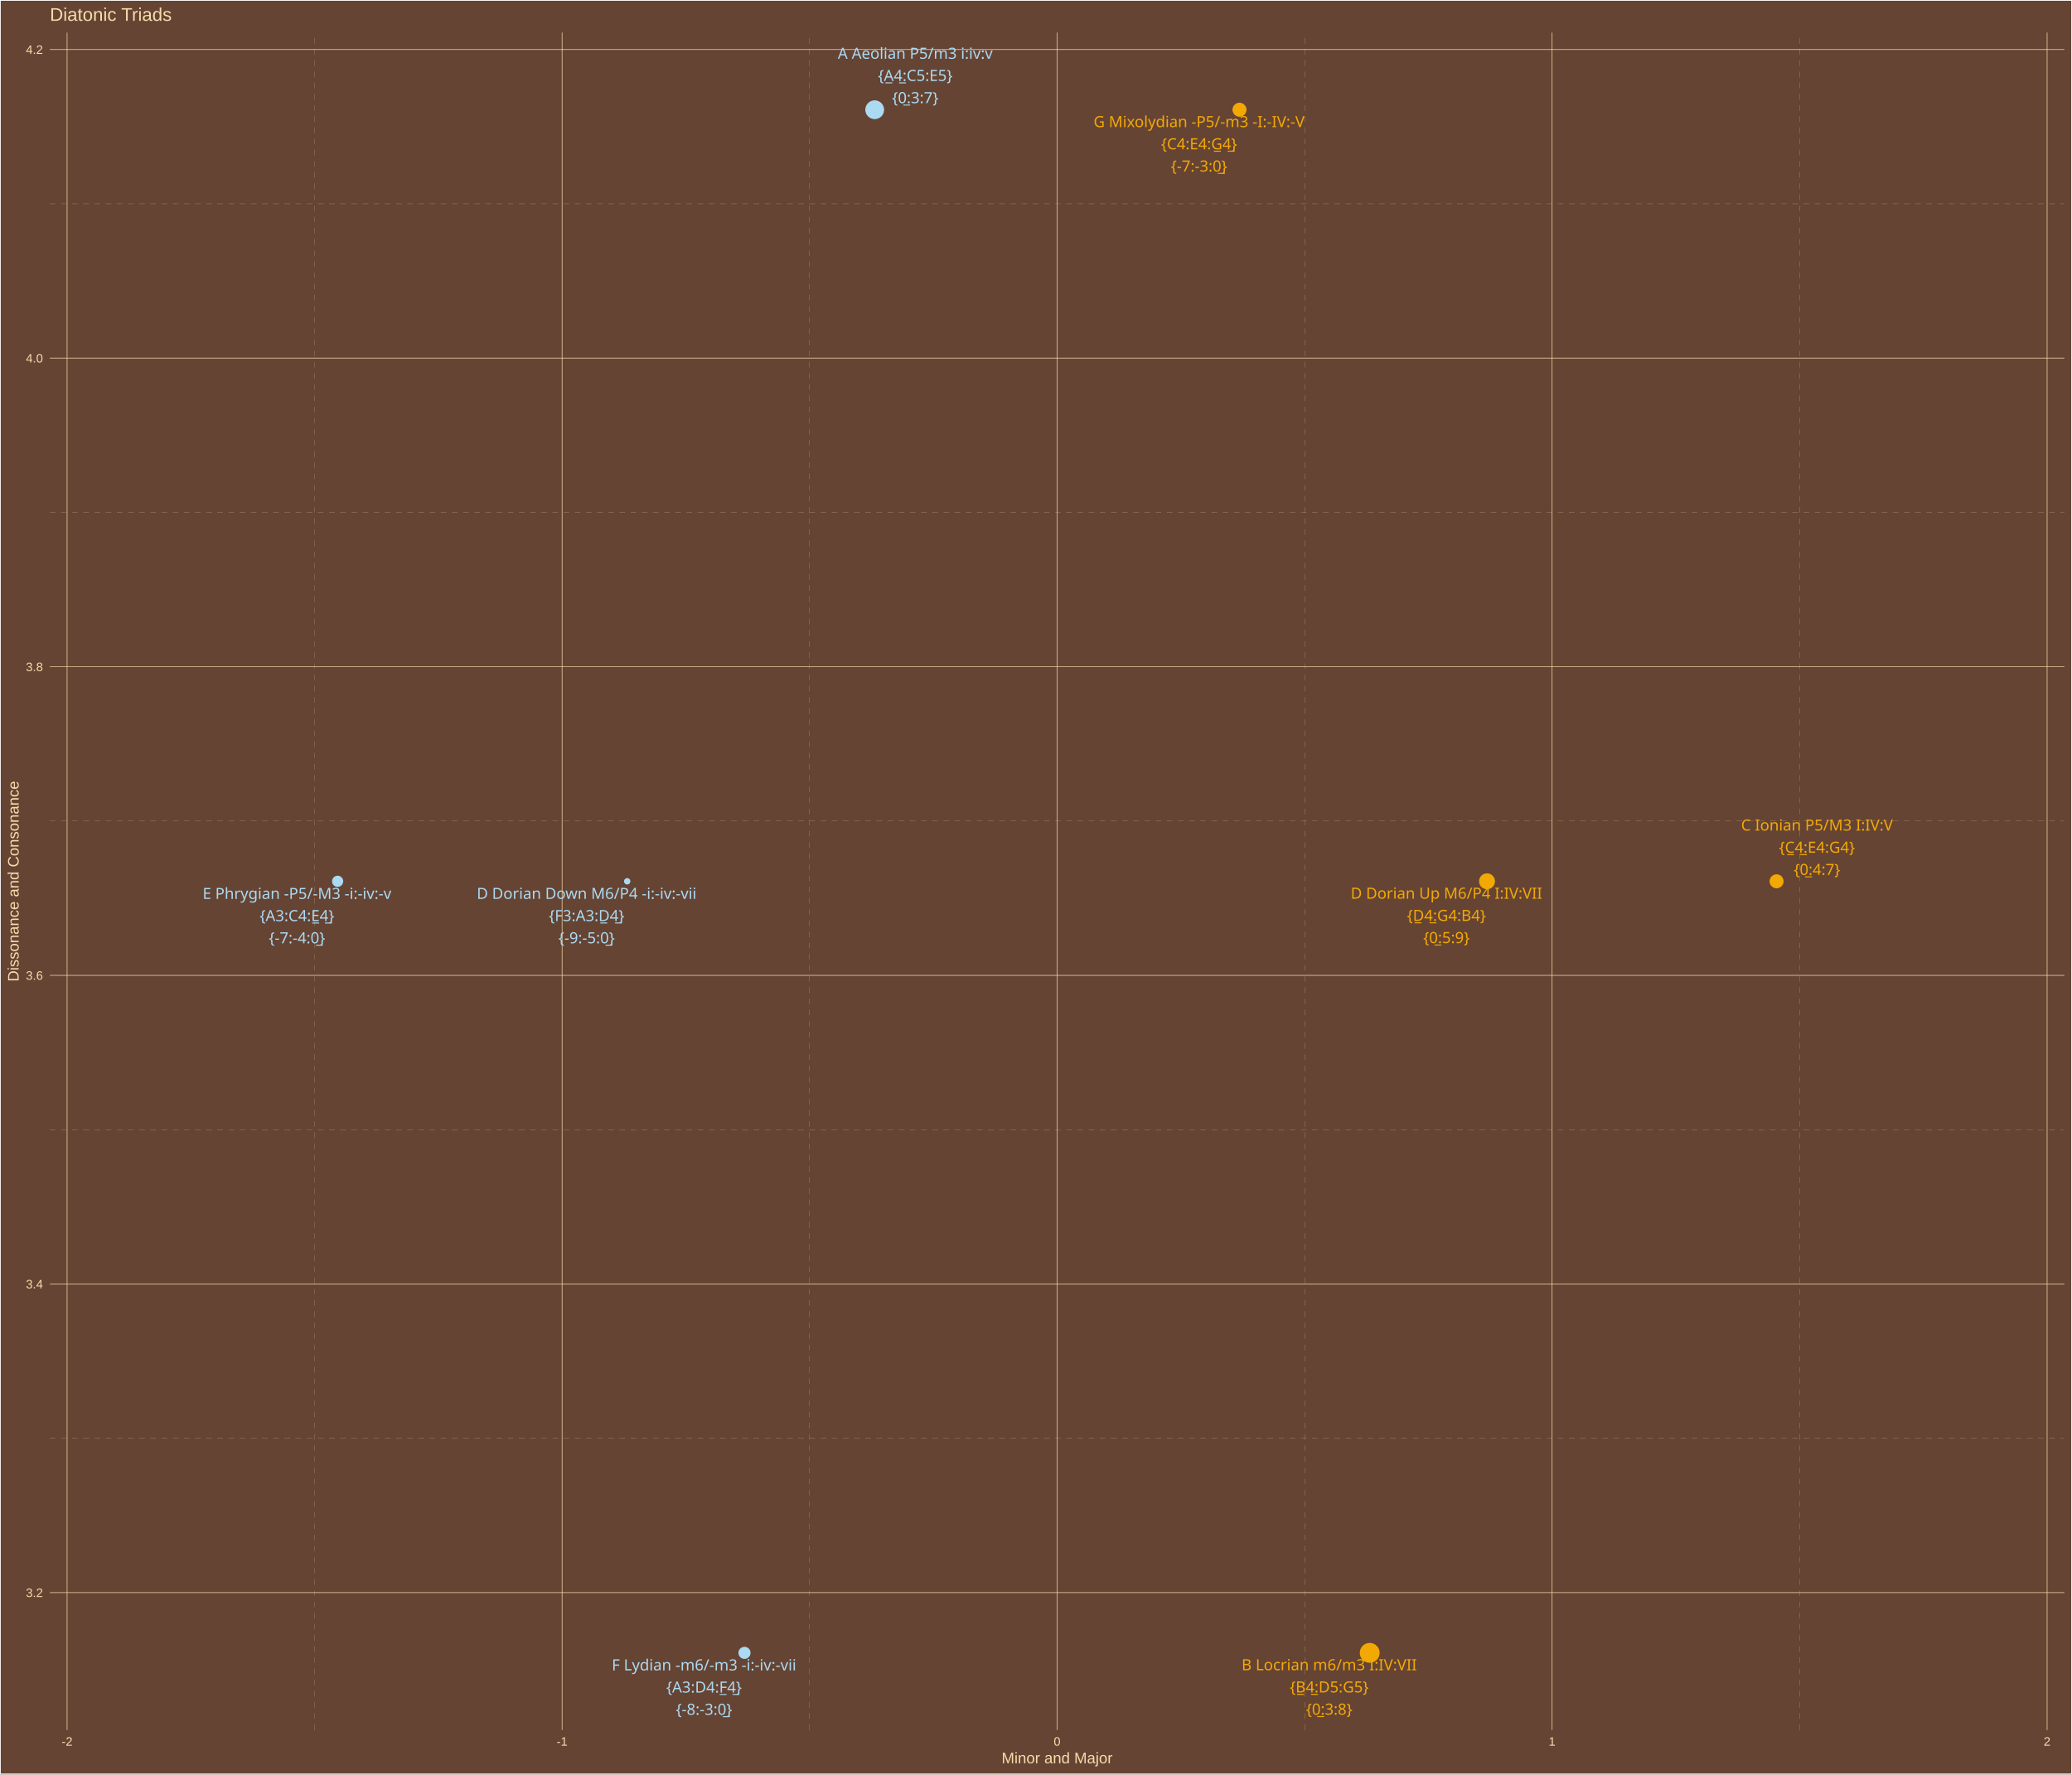
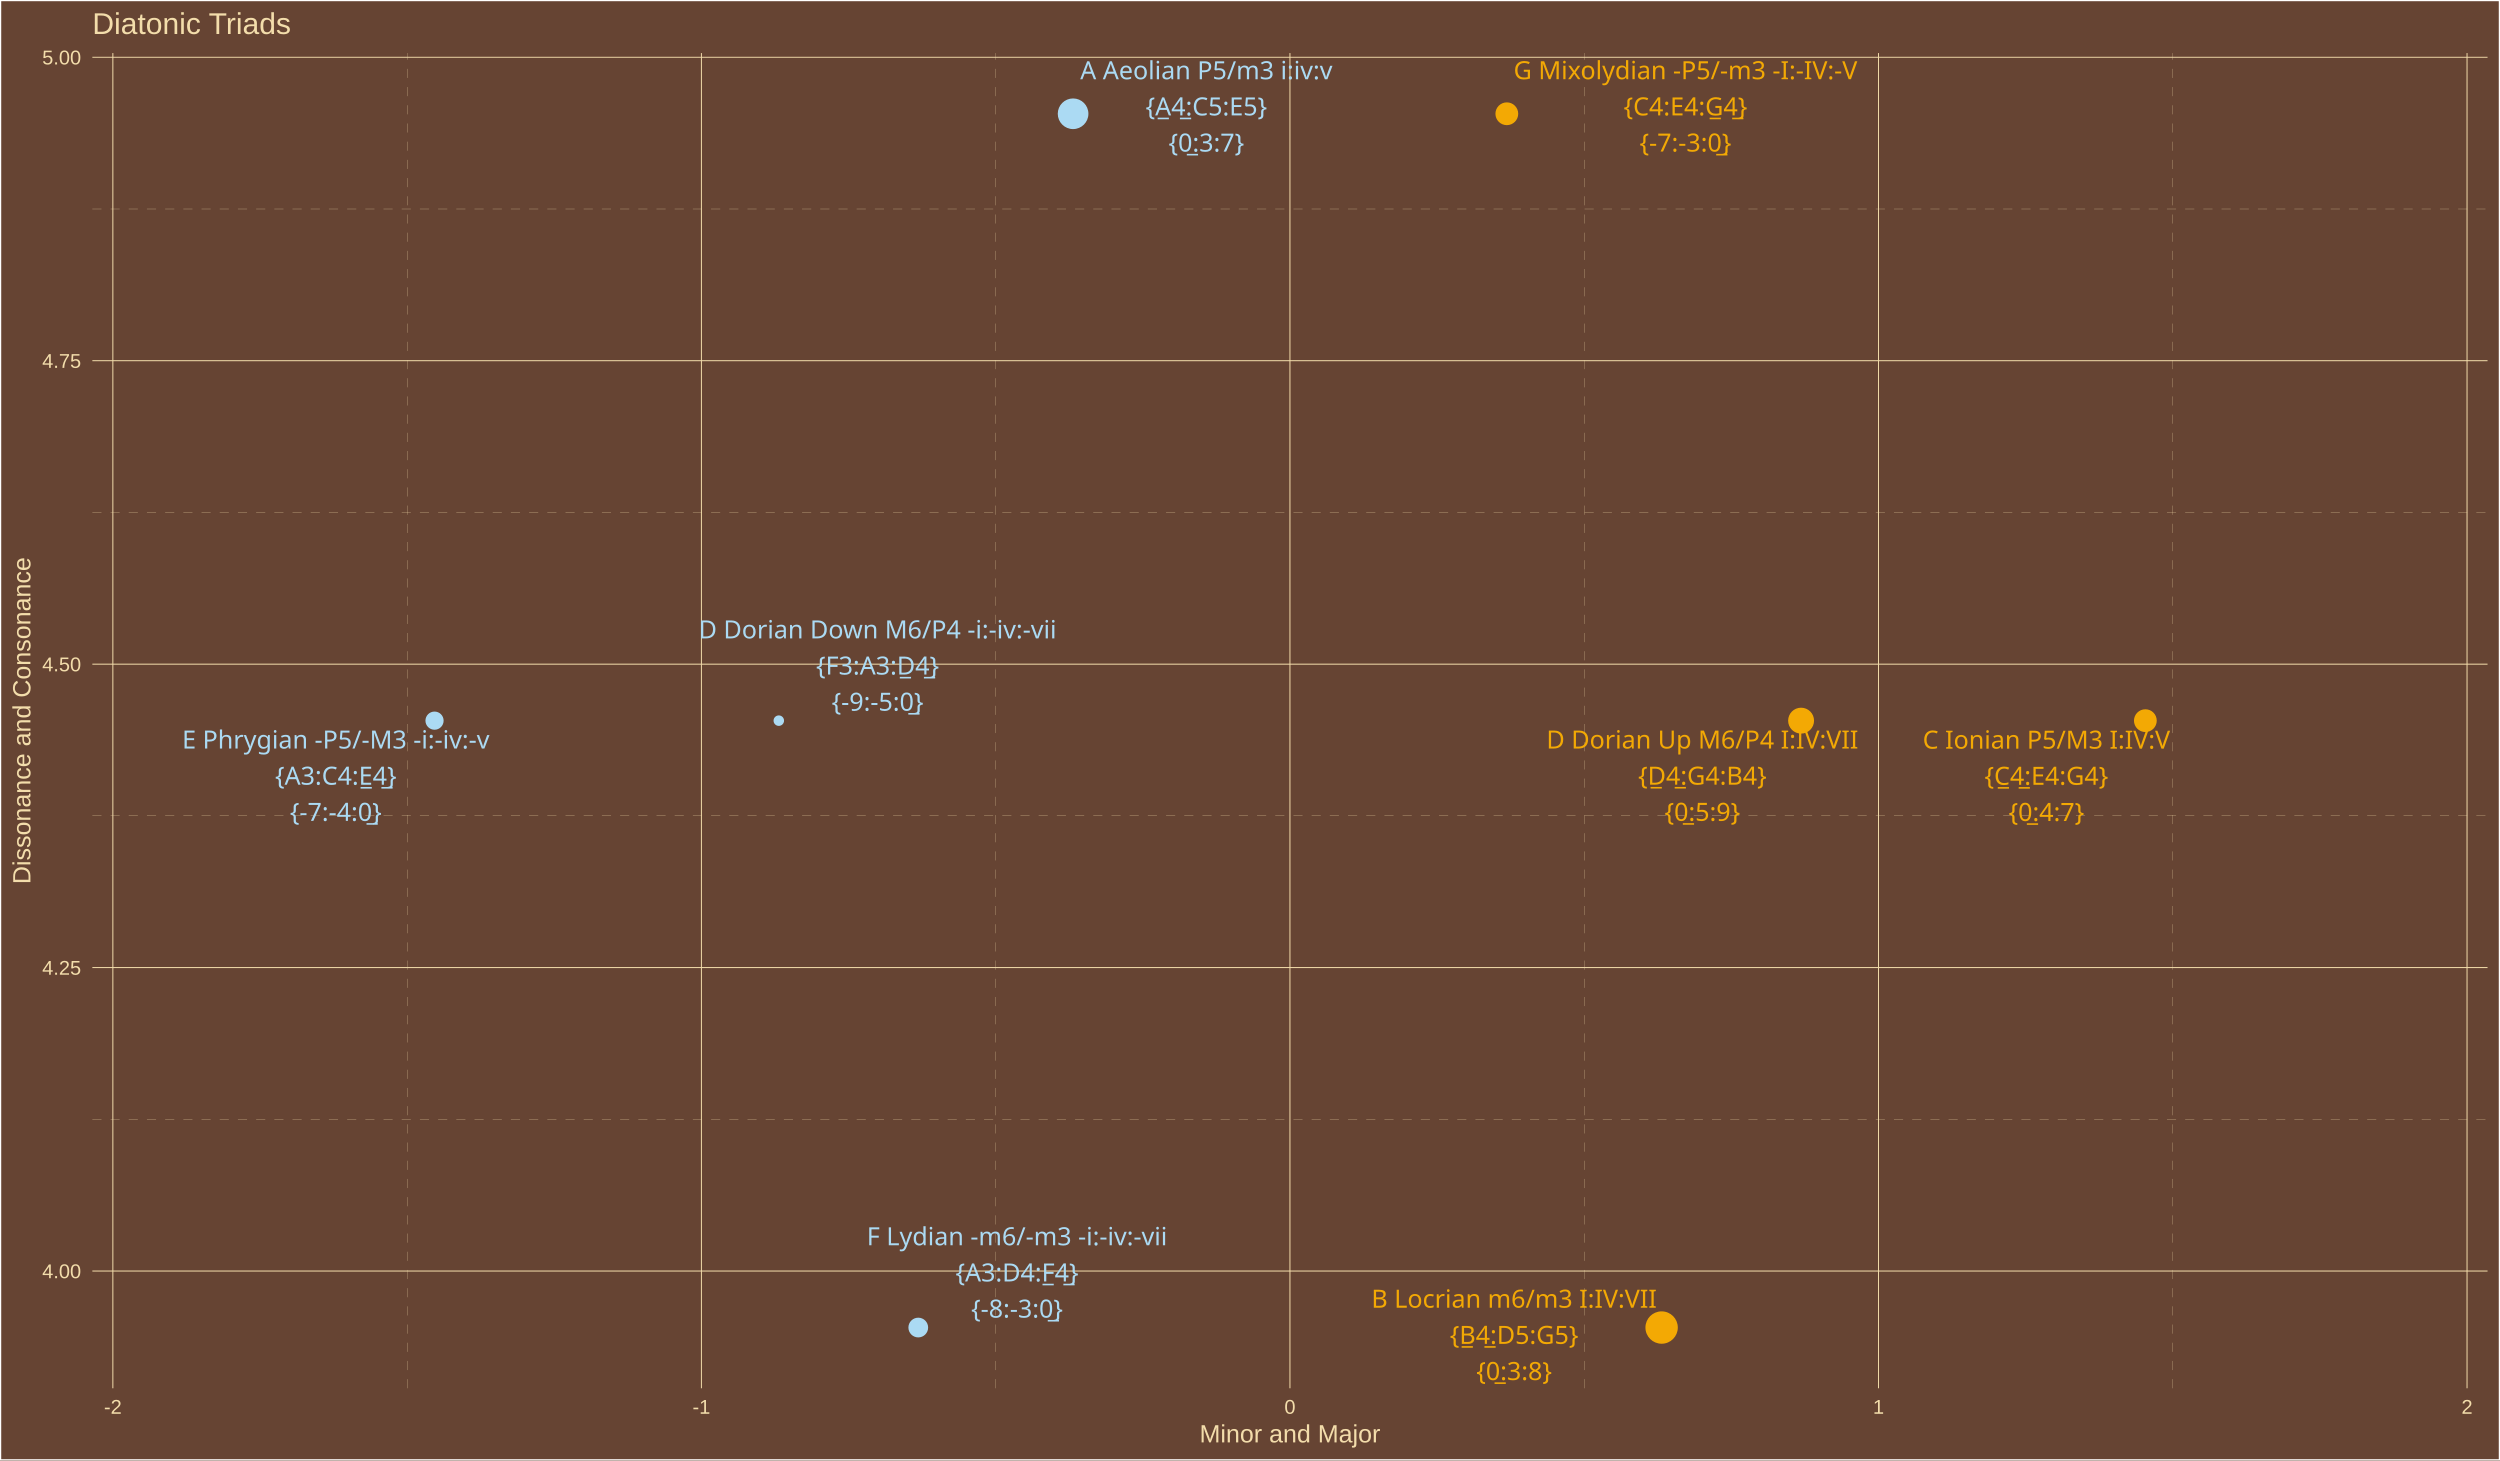
- <svg xmlns="http://www.w3.org/2000/svg" class="svglite" width="1484.00pt" height="1271.00pt" viewBox="0 0 1484.00 1271.00">
+ <svg xmlns="http://www.w3.org/2000/svg" class="svglite" width="1099.00pt" height="642.00pt" viewBox="0 0 1099.00 642.00">
  <defs>
    <style type="text/css">
    .svglite line, .svglite polyline, .svglite polygon, .svglite path, .svglite rect, .svglite circle {
      fill: none;
      stroke: #000000;
      stroke-linecap: round;
      stroke-linejoin: round;
      stroke-miterlimit: 10.00;
    }
    .svglite text {
      white-space: pre;
    }
  </style>
  </defs>
  <rect width="100%" height="100%" style="stroke: none; fill: #664433;" />
  <defs>
-     <clipPath id="cpMC4wMHwxNDg0LjAwfDAuMDB8MTI3MS4wMA==">
-       <rect x="0.00" y="0.00" width="1484.00" height="1271.00" />
+     <clipPath id="cpMC4wMHwxMDk5LjAwfDAuMDB8NjQyLjAw">
+       <rect x="0.00" y="0.00" width="1099.00" height="642.00" />
    </clipPath>
  </defs>
-   <g clip-path="url(#cpMC4wMHwxNDg0LjAwfDAuMDB8MTI3MS4wMA==)">
-     <rect x="0.00" y="0.00" width="1484.00" height="1271.00" style="stroke-width: 1.07; stroke: #FFFFFF; fill: #664433;" />
+   <g clip-path="url(#cpMC4wMHwxMDk5LjAwfDAuMDB8NjQyLjAw)">
+     <rect x="0.00" y="0.00" width="1099.00" height="642.00" style="stroke-width: 1.07; stroke: #FFFFFF; fill: #664433;" />
  </g>
  <defs>
-     <clipPath id="cpMzUuNzF8MTQ3OC41MnwyMy4zNHwxMjM5LjI3">
-       <rect x="35.71" y="23.34" width="1442.81" height="1215.93" />
+     <clipPath id="cpNDAuNjB8MTA5My41MnwyMy4zNHw2MTAuMjc=">
+       <rect x="40.60" y="23.34" width="1052.92" height="586.93" />
    </clipPath>
  </defs>
-   <g clip-path="url(#cpMzUuNzF8MTQ3OC41MnwyMy4zNHwxMjM5LjI3)">
-     <rect x="35.71" y="23.34" width="1442.81" height="1215.93" style="stroke-width: 1.07; stroke: none; fill: #664433;" />
-     <polyline points="35.71,1030.31 1478.52,1030.31 " style="stroke-width: 0.11; stroke: #F3DDAB; stroke-dasharray: 4.00,4.00; stroke-linecap: butt;" />
-     <polyline points="35.71,809.23 1478.52,809.23 " style="stroke-width: 0.11; stroke: #F3DDAB; stroke-dasharray: 4.00,4.00; stroke-linecap: butt;" />
-     <polyline points="35.71,588.15 1478.52,588.15 " style="stroke-width: 0.11; stroke: #F3DDAB; stroke-dasharray: 4.00,4.00; stroke-linecap: butt;" />
-     <polyline points="35.71,367.07 1478.52,367.07 " style="stroke-width: 0.11; stroke: #F3DDAB; stroke-dasharray: 4.00,4.00; stroke-linecap: butt;" />
-     <polyline points="35.71,145.99 1478.52,145.99 " style="stroke-width: 0.11; stroke: #F3DDAB; stroke-dasharray: 4.00,4.00; stroke-linecap: butt;" />
-     <polyline points="225.32,1239.27 225.32,23.34 " style="stroke-width: 0.11; stroke: #F3DDAB; stroke-dasharray: 4.00,4.00; stroke-linecap: butt;" />
-     <polyline points="579.85,1239.27 579.85,23.34 " style="stroke-width: 0.11; stroke: #F3DDAB; stroke-dasharray: 4.00,4.00; stroke-linecap: butt;" />
-     <polyline points="934.38,1239.27 934.38,23.34 " style="stroke-width: 0.11; stroke: #F3DDAB; stroke-dasharray: 4.00,4.00; stroke-linecap: butt;" />
-     <polyline points="1288.91,1239.27 1288.91,23.34 " style="stroke-width: 0.11; stroke: #F3DDAB; stroke-dasharray: 4.00,4.00; stroke-linecap: butt;" />
-     <polyline points="35.71,1140.85 1478.52,1140.85 " style="stroke-width: 0.43; stroke: #F3DDAB; stroke-linecap: butt;" />
-     <polyline points="35.71,919.77 1478.52,919.77 " style="stroke-width: 0.43; stroke: #F3DDAB; stroke-linecap: butt;" />
-     <polyline points="35.71,698.69 1478.52,698.69 " style="stroke-width: 0.43; stroke: #F3DDAB; stroke-linecap: butt;" />
-     <polyline points="35.71,477.61 1478.52,477.61 " style="stroke-width: 0.43; stroke: #F3DDAB; stroke-linecap: butt;" />
-     <polyline points="35.71,256.53 1478.52,256.53 " style="stroke-width: 0.43; stroke: #F3DDAB; stroke-linecap: butt;" />
-     <polyline points="35.71,35.46 1478.52,35.46 " style="stroke-width: 0.43; stroke: #F3DDAB; stroke-linecap: butt;" />
-     <polyline points="48.05,1239.27 48.05,23.34 " style="stroke-width: 0.43; stroke: #F3DDAB; stroke-linecap: butt;" />
-     <polyline points="402.58,1239.27 402.58,23.34 " style="stroke-width: 0.43; stroke: #F3DDAB; stroke-linecap: butt;" />
-     <polyline points="757.11,1239.27 757.11,23.34 " style="stroke-width: 0.43; stroke: #F3DDAB; stroke-linecap: butt;" />
-     <polyline points="1111.64,1239.27 1111.64,23.34 " style="stroke-width: 0.43; stroke: #F3DDAB; stroke-linecap: butt;" />
-     <polyline points="1466.17,1239.27 1466.17,23.34 " style="stroke-width: 0.43; stroke: #F3DDAB; stroke-linecap: butt;" />
-     <circle cx="1272.40" cy="631.30" r="1.95" style="stroke-width: 0.71; stroke: #F3A904; fill: #F3A904;" />
-     <circle cx="241.82" cy="631.30" r="1.95" style="stroke-width: 0.71; stroke: #ABDAF3; fill: #ABDAF3;" />
-     <circle cx="626.48" cy="78.61" r="1.95" style="stroke-width: 0.71; stroke: #ABDAF3; fill: #ABDAF3;" />
-     <circle cx="887.75" cy="78.61" r="1.95" style="stroke-width: 0.71; stroke: #F3A904; fill: #F3A904;" />
-     <circle cx="1065.02" cy="631.30" r="1.95" style="stroke-width: 0.71; stroke: #F3A904; fill: #F3A904;" />
-     <circle cx="449.21" cy="631.30" r="1.95" style="stroke-width: 0.71; stroke: #ABDAF3; fill: #ABDAF3;" />
-     <circle cx="981.01" cy="1184.00" r="1.95" style="stroke-width: 0.71; stroke: #F3A904; fill: #F3A904;" />
-     <circle cx="533.22" cy="1184.00" r="1.95" style="stroke-width: 0.71; stroke: #ABDAF3; fill: #ABDAF3;" />
-     <circle cx="1272.40" cy="631.30" r="4.65" style="stroke-width: 0.71; stroke: #F3A904; fill: #F3A904;" />
-     <circle cx="241.82" cy="631.30" r="3.64" style="stroke-width: 0.71; stroke: #ABDAF3; fill: #ABDAF3;" />
-     <circle cx="626.48" cy="78.61" r="6.38" style="stroke-width: 0.71; stroke: #ABDAF3; fill: #ABDAF3;" />
-     <circle cx="887.75" cy="78.61" r="4.65" style="stroke-width: 0.71; stroke: #F3A904; fill: #F3A904;" />
-     <circle cx="1065.02" cy="631.30" r="5.34" style="stroke-width: 0.71; stroke: #F3A904; fill: #F3A904;" />
-     <circle cx="449.21" cy="631.30" r="1.42" style="stroke-width: 0.71; stroke: #ABDAF3; fill: #ABDAF3;" />
-     <circle cx="981.01" cy="1184.00" r="6.76" style="stroke-width: 0.71; stroke: #F3A904; fill: #F3A904;" />
-     <circle cx="533.22" cy="1184.00" r="3.98" style="stroke-width: 0.71; stroke: #ABDAF3; fill: #ABDAF3;" />
-     <text x="1301.37" y="594.95" text-anchor="middle" style="font-size: 11.04px;fill: #F3A904; font-family: &quot;Arial Unicode MS&quot;;" textLength="106.08px" lengthAdjust="spacingAndGlyphs">C Ionian P5/M3 I:IV:V</text>
-     <text x="1301.37" y="610.85" text-anchor="middle" style="font-size: 11.04px;fill: #F3A904; font-family: &quot;Arial Unicode MS&quot;;" textLength="55.81px" lengthAdjust="spacingAndGlyphs">{C̲4̲:E4:G4}</text>
-     <text x="1301.37" y="626.75" text-anchor="middle" style="font-size: 11.04px;fill: #F3A904; font-family: &quot;Arial Unicode MS&quot;;" textLength="31.91px" lengthAdjust="spacingAndGlyphs">{0̲:4:7}</text>
-     <text x="212.71" y="643.94" text-anchor="middle" style="font-size: 11.04px;fill: #ABDAF3; font-family: &quot;Arial Unicode MS&quot;;" textLength="132.39px" lengthAdjust="spacingAndGlyphs">E Phrygian -P5/-M3 -i:-iv:-v</text>
-     <text x="212.71" y="659.84" text-anchor="middle" style="font-size: 11.04px;fill: #ABDAF3; font-family: &quot;Arial Unicode MS&quot;;" textLength="54.59px" lengthAdjust="spacingAndGlyphs">{A3:C4:E̲4̲}</text>
-     <text x="212.71" y="675.73" text-anchor="middle" style="font-size: 11.04px;fill: #ABDAF3; font-family: &quot;Arial Unicode MS&quot;;" textLength="39.25px" lengthAdjust="spacingAndGlyphs">{-7:-4:0̲}</text>
-     <text x="655.53" y="42.10" text-anchor="middle" style="font-size: 11.04px;fill: #ABDAF3; font-family: &quot;Arial Unicode MS&quot;;" textLength="107.29px" lengthAdjust="spacingAndGlyphs">A Aeolian P5/m3 i:iv:v</text>
-     <text x="655.53" y="58.00" text-anchor="middle" style="font-size: 11.04px;fill: #ABDAF3; font-family: &quot;Arial Unicode MS&quot;;" textLength="54.59px" lengthAdjust="spacingAndGlyphs">{A̲4̲:C5:E5}</text>
-     <text x="655.53" y="73.90" text-anchor="middle" style="font-size: 11.04px;fill: #ABDAF3; font-family: &quot;Arial Unicode MS&quot;;" textLength="31.91px" lengthAdjust="spacingAndGlyphs">{0̲:3:7}</text>
-     <text x="858.79" y="91.07" text-anchor="middle" style="font-size: 11.04px;fill: #F3A904; font-family: &quot;Arial Unicode MS&quot;;" textLength="147.11px" lengthAdjust="spacingAndGlyphs">G Mixolydian -P5/-m3 -I:-IV:-V</text>
-     <text x="858.79" y="106.96" text-anchor="middle" style="font-size: 11.04px;fill: #F3A904; font-family: &quot;Arial Unicode MS&quot;;" textLength="55.81px" lengthAdjust="spacingAndGlyphs">{C4:E4:G̲4̲}</text>
-     <text x="858.79" y="122.86" text-anchor="middle" style="font-size: 11.04px;fill: #F3A904; font-family: &quot;Arial Unicode MS&quot;;" textLength="39.25px" lengthAdjust="spacingAndGlyphs">{-7:-3:0̲}</text>
-     <text x="1035.98" y="643.77" text-anchor="middle" style="font-size: 11.04px;fill: #F3A904; font-family: &quot;Arial Unicode MS&quot;;" textLength="131.82px" lengthAdjust="spacingAndGlyphs">D Dorian Up M6/P4 I:IV:VII</text>
-     <text x="1035.98" y="659.67" text-anchor="middle" style="font-size: 11.04px;fill: #F3A904; font-family: &quot;Arial Unicode MS&quot;;" textLength="55.81px" lengthAdjust="spacingAndGlyphs">{D̲4̲:G4:B4}</text>
-     <text x="1035.98" y="675.57" text-anchor="middle" style="font-size: 11.04px;fill: #F3A904; font-family: &quot;Arial Unicode MS&quot;;" textLength="31.91px" lengthAdjust="spacingAndGlyphs">{0̲:5:9}</text>
-     <text x="420.15" y="643.91" text-anchor="middle" style="font-size: 11.04px;fill: #ABDAF3; font-family: &quot;Arial Unicode MS&quot;;" textLength="150.77px" lengthAdjust="spacingAndGlyphs">D Dorian Down M6/P4 -i:-iv:-vii</text>
-     <text x="420.15" y="659.81" text-anchor="middle" style="font-size: 11.04px;fill: #ABDAF3; font-family: &quot;Arial Unicode MS&quot;;" textLength="53.97px" lengthAdjust="spacingAndGlyphs">{F3:A3:D̲4̲}</text>
-     <text x="420.15" y="675.71" text-anchor="middle" style="font-size: 11.04px;fill: #ABDAF3; font-family: &quot;Arial Unicode MS&quot;;" textLength="39.25px" lengthAdjust="spacingAndGlyphs">{-9:-5:0̲}</text>
-     <text x="952.01" y="1196.46" text-anchor="middle" style="font-size: 11.04px;fill: #F3A904; font-family: &quot;Arial Unicode MS&quot;;" textLength="119.56px" lengthAdjust="spacingAndGlyphs">B Locrian m6/m3 I:IV:VII</text>
-     <text x="952.01" y="1212.36" text-anchor="middle" style="font-size: 11.04px;fill: #F3A904; font-family: &quot;Arial Unicode MS&quot;;" textLength="55.81px" lengthAdjust="spacingAndGlyphs">{B̲4̲:D5:G5}</text>
-     <text x="952.01" y="1228.26" text-anchor="middle" style="font-size: 11.04px;fill: #F3A904; font-family: &quot;Arial Unicode MS&quot;;" textLength="31.91px" lengthAdjust="spacingAndGlyphs">{0̲:3:8}</text>
-     <text x="504.23" y="1196.57" text-anchor="middle" style="font-size: 11.04px;fill: #ABDAF3; font-family: &quot;Arial Unicode MS&quot;;" textLength="127.47px" lengthAdjust="spacingAndGlyphs">F Lydian -m6/-m3 -i:-iv:-vii</text>
-     <text x="504.23" y="1212.46" text-anchor="middle" style="font-size: 11.04px;fill: #ABDAF3; font-family: &quot;Arial Unicode MS&quot;;" textLength="53.97px" lengthAdjust="spacingAndGlyphs">{A3:D4:F̲4̲}</text>
-     <text x="504.23" y="1228.36" text-anchor="middle" style="font-size: 11.04px;fill: #ABDAF3; font-family: &quot;Arial Unicode MS&quot;;" textLength="39.25px" lengthAdjust="spacingAndGlyphs">{-8:-3:0̲}</text>
+   <g clip-path="url(#cpNDAuNjB8MTA5My41MnwyMy4zNHw2MTAuMjc=)">
+     <rect x="40.60" y="23.34" width="1052.92" height="586.93" style="stroke-width: 1.07; stroke: none; fill: #664433;" />
+     <polyline points="40.60,492.05 1093.52,492.05 " style="stroke-width: 0.11; stroke: #F3DDAB; stroke-dasharray: 4.00,4.00; stroke-linecap: butt;" />
+     <polyline points="40.60,358.66 1093.52,358.66 " style="stroke-width: 0.11; stroke: #F3DDAB; stroke-dasharray: 4.00,4.00; stroke-linecap: butt;" />
+     <polyline points="40.60,225.26 1093.52,225.26 " style="stroke-width: 0.11; stroke: #F3DDAB; stroke-dasharray: 4.00,4.00; stroke-linecap: butt;" />
+     <polyline points="40.60,91.87 1093.52,91.87 " style="stroke-width: 0.11; stroke: #F3DDAB; stroke-dasharray: 4.00,4.00; stroke-linecap: butt;" />
+     <polyline points="178.98,610.27 178.98,23.34 " style="stroke-width: 0.11; stroke: #F3DDAB; stroke-dasharray: 4.00,4.00; stroke-linecap: butt;" />
+     <polyline points="437.70,610.27 437.70,23.34 " style="stroke-width: 0.11; stroke: #F3DDAB; stroke-dasharray: 4.00,4.00; stroke-linecap: butt;" />
+     <polyline points="696.42,610.27 696.42,23.34 " style="stroke-width: 0.11; stroke: #F3DDAB; stroke-dasharray: 4.00,4.00; stroke-linecap: butt;" />
+     <polyline points="955.15,610.27 955.15,23.34 " style="stroke-width: 0.11; stroke: #F3DDAB; stroke-dasharray: 4.00,4.00; stroke-linecap: butt;" />
+     <polyline points="40.60,558.75 1093.52,558.75 " style="stroke-width: 0.43; stroke: #F3DDAB; stroke-linecap: butt;" />
+     <polyline points="40.60,425.35 1093.52,425.35 " style="stroke-width: 0.43; stroke: #F3DDAB; stroke-linecap: butt;" />
+     <polyline points="40.60,291.96 1093.52,291.96 " style="stroke-width: 0.43; stroke: #F3DDAB; stroke-linecap: butt;" />
+     <polyline points="40.60,158.57 1093.52,158.57 " style="stroke-width: 0.43; stroke: #F3DDAB; stroke-linecap: butt;" />
+     <polyline points="40.60,25.17 1093.52,25.17 " style="stroke-width: 0.43; stroke: #F3DDAB; stroke-linecap: butt;" />
+     <polyline points="49.61,610.27 49.61,23.34 " style="stroke-width: 0.43; stroke: #F3DDAB; stroke-linecap: butt;" />
+     <polyline points="308.34,610.27 308.34,23.34 " style="stroke-width: 0.43; stroke: #F3DDAB; stroke-linecap: butt;" />
+     <polyline points="567.06,610.27 567.06,23.34 " style="stroke-width: 0.43; stroke: #F3DDAB; stroke-linecap: butt;" />
+     <polyline points="825.79,610.27 825.79,23.34 " style="stroke-width: 0.43; stroke: #F3DDAB; stroke-linecap: butt;" />
+     <polyline points="1084.51,610.27 1084.51,23.34 " style="stroke-width: 0.43; stroke: #F3DDAB; stroke-linecap: butt;" />
+     <circle cx="943.10" cy="316.80" r="1.95" style="stroke-width: 0.71; stroke: #F3A904; fill: #F3A904;" />
+     <circle cx="191.02" cy="316.80" r="1.95" style="stroke-width: 0.71; stroke: #ABDAF3; fill: #ABDAF3;" />
+     <circle cx="471.73" cy="50.01" r="1.95" style="stroke-width: 0.71; stroke: #ABDAF3; fill: #ABDAF3;" />
+     <circle cx="662.40" cy="50.01" r="1.95" style="stroke-width: 0.71; stroke: #F3A904; fill: #F3A904;" />
+     <circle cx="791.76" cy="316.80" r="1.95" style="stroke-width: 0.71; stroke: #F3A904; fill: #F3A904;" />
+     <circle cx="342.36" cy="316.80" r="1.95" style="stroke-width: 0.71; stroke: #ABDAF3; fill: #ABDAF3;" />
+     <circle cx="730.45" cy="583.59" r="1.95" style="stroke-width: 0.71; stroke: #F3A904; fill: #F3A904;" />
+     <circle cx="403.67" cy="583.59" r="1.95" style="stroke-width: 0.71; stroke: #ABDAF3; fill: #ABDAF3;" />
+     <circle cx="943.10" cy="316.80" r="4.65" style="stroke-width: 0.71; stroke: #F3A904; fill: #F3A904;" />
+     <circle cx="191.02" cy="316.80" r="3.64" style="stroke-width: 0.71; stroke: #ABDAF3; fill: #ABDAF3;" />
+     <circle cx="471.73" cy="50.01" r="6.38" style="stroke-width: 0.71; stroke: #ABDAF3; fill: #ABDAF3;" />
+     <circle cx="662.40" cy="50.01" r="4.65" style="stroke-width: 0.71; stroke: #F3A904; fill: #F3A904;" />
+     <circle cx="791.76" cy="316.80" r="5.34" style="stroke-width: 0.71; stroke: #F3A904; fill: #F3A904;" />
+     <circle cx="342.36" cy="316.80" r="1.42" style="stroke-width: 0.71; stroke: #ABDAF3; fill: #ABDAF3;" />
+     <circle cx="730.45" cy="583.59" r="6.76" style="stroke-width: 0.71; stroke: #F3A904; fill: #F3A904;" />
+     <circle cx="403.67" cy="583.59" r="3.98" style="stroke-width: 0.71; stroke: #ABDAF3; fill: #ABDAF3;" />
+     <text x="899.59" y="329.11" text-anchor="middle" style="font-size: 11.04px;fill: #F3A904; font-family: &quot;Arial Unicode MS&quot;;" textLength="106.08px" lengthAdjust="spacingAndGlyphs">C Ionian P5/M3 I:IV:V</text>
+     <text x="899.59" y="345.00" text-anchor="middle" style="font-size: 11.04px;fill: #F3A904; font-family: &quot;Arial Unicode MS&quot;;" textLength="55.81px" lengthAdjust="spacingAndGlyphs">{C̲4̲:E4:G4}</text>
+     <text x="899.59" y="360.90" text-anchor="middle" style="font-size: 11.04px;fill: #F3A904; font-family: &quot;Arial Unicode MS&quot;;" textLength="31.91px" lengthAdjust="spacingAndGlyphs">{0̲:4:7}</text>
+     <text x="147.61" y="329.06" text-anchor="middle" style="font-size: 11.04px;fill: #ABDAF3; font-family: &quot;Arial Unicode MS&quot;;" textLength="132.39px" lengthAdjust="spacingAndGlyphs">E Phrygian -P5/-M3 -i:-iv:-v</text>
+     <text x="147.61" y="344.96" text-anchor="middle" style="font-size: 11.04px;fill: #ABDAF3; font-family: &quot;Arial Unicode MS&quot;;" textLength="54.59px" lengthAdjust="spacingAndGlyphs">{A3:C4:E̲4̲}</text>
+     <text x="147.61" y="360.86" text-anchor="middle" style="font-size: 11.04px;fill: #ABDAF3; font-family: &quot;Arial Unicode MS&quot;;" textLength="39.25px" lengthAdjust="spacingAndGlyphs">{-7:-4:0̲}</text>
+     <text x="530.31" y="34.84" text-anchor="middle" style="font-size: 11.04px;fill: #ABDAF3; font-family: &quot;Arial Unicode MS&quot;;" textLength="107.29px" lengthAdjust="spacingAndGlyphs">A Aeolian P5/m3 i:iv:v</text>
+     <text x="530.31" y="50.74" text-anchor="middle" style="font-size: 11.04px;fill: #ABDAF3; font-family: &quot;Arial Unicode MS&quot;;" textLength="54.59px" lengthAdjust="spacingAndGlyphs">{A̲4̲:C5:E5}</text>
+     <text x="530.31" y="66.64" text-anchor="middle" style="font-size: 11.04px;fill: #ABDAF3; font-family: &quot;Arial Unicode MS&quot;;" textLength="31.91px" lengthAdjust="spacingAndGlyphs">{0̲:3:7}</text>
+     <text x="740.92" y="34.83" text-anchor="middle" style="font-size: 11.04px;fill: #F3A904; font-family: &quot;Arial Unicode MS&quot;;" textLength="147.11px" lengthAdjust="spacingAndGlyphs">G Mixolydian -P5/-m3 -I:-IV:-V</text>
+     <text x="740.92" y="50.73" text-anchor="middle" style="font-size: 11.04px;fill: #F3A904; font-family: &quot;Arial Unicode MS&quot;;" textLength="55.81px" lengthAdjust="spacingAndGlyphs">{C4:E4:G̲4̲}</text>
+     <text x="740.92" y="66.63" text-anchor="middle" style="font-size: 11.04px;fill: #F3A904; font-family: &quot;Arial Unicode MS&quot;;" textLength="39.25px" lengthAdjust="spacingAndGlyphs">{-7:-3:0̲}</text>
+     <text x="748.36" y="329.05" text-anchor="middle" style="font-size: 11.04px;fill: #F3A904; font-family: &quot;Arial Unicode MS&quot;;" textLength="131.82px" lengthAdjust="spacingAndGlyphs">D Dorian Up M6/P4 I:IV:VII</text>
+     <text x="748.36" y="344.94" text-anchor="middle" style="font-size: 11.04px;fill: #F3A904; font-family: &quot;Arial Unicode MS&quot;;" textLength="55.81px" lengthAdjust="spacingAndGlyphs">{D̲4̲:G4:B4}</text>
+     <text x="748.36" y="360.84" text-anchor="middle" style="font-size: 11.04px;fill: #F3A904; font-family: &quot;Arial Unicode MS&quot;;" textLength="31.91px" lengthAdjust="spacingAndGlyphs">{0̲:5:9}</text>
+     <text x="385.77" y="280.64" text-anchor="middle" style="font-size: 11.04px;fill: #ABDAF3; font-family: &quot;Arial Unicode MS&quot;;" textLength="150.77px" lengthAdjust="spacingAndGlyphs">D Dorian Down M6/P4 -i:-iv:-vii</text>
+     <text x="385.77" y="296.54" text-anchor="middle" style="font-size: 11.04px;fill: #ABDAF3; font-family: &quot;Arial Unicode MS&quot;;" textLength="53.97px" lengthAdjust="spacingAndGlyphs">{F3:A3:D̲4̲}</text>
+     <text x="385.77" y="312.44" text-anchor="middle" style="font-size: 11.04px;fill: #ABDAF3; font-family: &quot;Arial Unicode MS&quot;;" textLength="39.25px" lengthAdjust="spacingAndGlyphs">{-9:-5:0̲}</text>
+     <text x="665.60" y="574.87" text-anchor="middle" style="font-size: 11.04px;fill: #F3A904; font-family: &quot;Arial Unicode MS&quot;;" textLength="119.56px" lengthAdjust="spacingAndGlyphs">B Locrian m6/m3 I:IV:VII</text>
+     <text x="665.60" y="590.77" text-anchor="middle" style="font-size: 11.04px;fill: #F3A904; font-family: &quot;Arial Unicode MS&quot;;" textLength="55.81px" lengthAdjust="spacingAndGlyphs">{B̲4̲:D5:G5}</text>
+     <text x="665.60" y="606.67" text-anchor="middle" style="font-size: 11.04px;fill: #F3A904; font-family: &quot;Arial Unicode MS&quot;;" textLength="31.91px" lengthAdjust="spacingAndGlyphs">{0̲:3:8}</text>
+     <text x="447.08" y="547.43" text-anchor="middle" style="font-size: 11.04px;fill: #ABDAF3; font-family: &quot;Arial Unicode MS&quot;;" textLength="127.47px" lengthAdjust="spacingAndGlyphs">F Lydian -m6/-m3 -i:-iv:-vii</text>
+     <text x="447.08" y="563.33" text-anchor="middle" style="font-size: 11.04px;fill: #ABDAF3; font-family: &quot;Arial Unicode MS&quot;;" textLength="53.97px" lengthAdjust="spacingAndGlyphs">{A3:D4:F̲4̲}</text>
+     <text x="447.08" y="579.23" text-anchor="middle" style="font-size: 11.04px;fill: #ABDAF3; font-family: &quot;Arial Unicode MS&quot;;" textLength="39.25px" lengthAdjust="spacingAndGlyphs">{-8:-3:0̲}</text>
  </g>
-   <g clip-path="url(#cpMC4wMHwxNDg0LjAwfDAuMDB8MTI3MS4wMA==)">
-     <text x="30.78" y="1144.00" text-anchor="end" style="font-size: 8.80px;fill: #F3DDAB; font-family: &quot;Arial&quot;;" textLength="12.23px" lengthAdjust="spacingAndGlyphs">3.2</text>
-     <text x="30.78" y="922.92" text-anchor="end" style="font-size: 8.80px;fill: #F3DDAB; font-family: &quot;Arial&quot;;" textLength="12.23px" lengthAdjust="spacingAndGlyphs">3.4</text>
-     <text x="30.78" y="701.84" text-anchor="end" style="font-size: 8.80px;fill: #F3DDAB; font-family: &quot;Arial&quot;;" textLength="12.23px" lengthAdjust="spacingAndGlyphs">3.6</text>
-     <text x="30.78" y="480.77" text-anchor="end" style="font-size: 8.80px;fill: #F3DDAB; font-family: &quot;Arial&quot;;" textLength="12.23px" lengthAdjust="spacingAndGlyphs">3.8</text>
-     <text x="30.78" y="259.69" text-anchor="end" style="font-size: 8.80px;fill: #F3DDAB; font-family: &quot;Arial&quot;;" textLength="12.23px" lengthAdjust="spacingAndGlyphs">4.0</text>
-     <text x="30.78" y="38.61" text-anchor="end" style="font-size: 8.80px;fill: #F3DDAB; font-family: &quot;Arial&quot;;" textLength="12.23px" lengthAdjust="spacingAndGlyphs">4.2</text>
-     <text x="48.05" y="1250.50" text-anchor="middle" style="font-size: 8.80px;fill: #F3DDAB; font-family: &quot;Arial&quot;;" textLength="7.83px" lengthAdjust="spacingAndGlyphs">-2</text>
-     <text x="402.58" y="1250.50" text-anchor="middle" style="font-size: 8.80px;fill: #F3DDAB; font-family: &quot;Arial&quot;;" textLength="7.83px" lengthAdjust="spacingAndGlyphs">-1</text>
-     <text x="757.11" y="1250.50" text-anchor="middle" style="font-size: 8.80px;fill: #F3DDAB; font-family: &quot;Arial&quot;;" textLength="4.90px" lengthAdjust="spacingAndGlyphs">0</text>
-     <text x="1111.64" y="1250.50" text-anchor="middle" style="font-size: 8.80px;fill: #F3DDAB; font-family: &quot;Arial&quot;;" textLength="4.90px" lengthAdjust="spacingAndGlyphs">1</text>
-     <text x="1466.17" y="1250.50" text-anchor="middle" style="font-size: 8.80px;fill: #F3DDAB; font-family: &quot;Arial&quot;;" textLength="4.90px" lengthAdjust="spacingAndGlyphs">2</text>
-     <text x="757.11" y="1263.09" text-anchor="middle" style="font-size: 11.00px;fill: #F3DDAB; font-family: &quot;Arial&quot;;" textLength="79.49px" lengthAdjust="spacingAndGlyphs">Minor and Major</text>
-     <text transform="translate(13.37,631.30) rotate(-90)" text-anchor="middle" style="font-size: 11.00px;fill: #F3DDAB; font-family: &quot;Arial&quot;;" textLength="143.73px" lengthAdjust="spacingAndGlyphs">Dissonance and Consonance</text>
-     <text x="35.71" y="14.94" style="font-size: 13.20px;fill: #F3DDAB; font-family: &quot;Arial&quot;;" textLength="87.97px" lengthAdjust="spacingAndGlyphs">Diatonic Triads</text>
+   <g clip-path="url(#cpMC4wMHwxMDk5LjAwfDAuMDB8NjQyLjAw)">
+     <text x="35.67" y="561.90" text-anchor="end" style="font-size: 8.80px;fill: #F3DDAB; font-family: &quot;Arial&quot;;" textLength="17.13px" lengthAdjust="spacingAndGlyphs">4.00</text>
+     <text x="35.67" y="428.51" text-anchor="end" style="font-size: 8.80px;fill: #F3DDAB; font-family: &quot;Arial&quot;;" textLength="17.13px" lengthAdjust="spacingAndGlyphs">4.25</text>
+     <text x="35.67" y="295.11" text-anchor="end" style="font-size: 8.80px;fill: #F3DDAB; font-family: &quot;Arial&quot;;" textLength="17.13px" lengthAdjust="spacingAndGlyphs">4.50</text>
+     <text x="35.67" y="161.72" text-anchor="end" style="font-size: 8.80px;fill: #F3DDAB; font-family: &quot;Arial&quot;;" textLength="17.13px" lengthAdjust="spacingAndGlyphs">4.75</text>
+     <text x="35.67" y="28.33" text-anchor="end" style="font-size: 8.80px;fill: #F3DDAB; font-family: &quot;Arial&quot;;" textLength="17.13px" lengthAdjust="spacingAndGlyphs">5.00</text>
+     <text x="49.61" y="621.50" text-anchor="middle" style="font-size: 8.80px;fill: #F3DDAB; font-family: &quot;Arial&quot;;" textLength="7.83px" lengthAdjust="spacingAndGlyphs">-2</text>
+     <text x="308.34" y="621.50" text-anchor="middle" style="font-size: 8.80px;fill: #F3DDAB; font-family: &quot;Arial&quot;;" textLength="7.83px" lengthAdjust="spacingAndGlyphs">-1</text>
+     <text x="567.06" y="621.50" text-anchor="middle" style="font-size: 8.80px;fill: #F3DDAB; font-family: &quot;Arial&quot;;" textLength="4.90px" lengthAdjust="spacingAndGlyphs">0</text>
+     <text x="825.79" y="621.50" text-anchor="middle" style="font-size: 8.80px;fill: #F3DDAB; font-family: &quot;Arial&quot;;" textLength="4.90px" lengthAdjust="spacingAndGlyphs">1</text>
+     <text x="1084.51" y="621.50" text-anchor="middle" style="font-size: 8.80px;fill: #F3DDAB; font-family: &quot;Arial&quot;;" textLength="4.90px" lengthAdjust="spacingAndGlyphs">2</text>
+     <text x="567.06" y="634.09" text-anchor="middle" style="font-size: 11.00px;fill: #F3DDAB; font-family: &quot;Arial&quot;;" textLength="79.49px" lengthAdjust="spacingAndGlyphs">Minor and Major</text>
+     <text transform="translate(13.37,316.80) rotate(-90)" text-anchor="middle" style="font-size: 11.00px;fill: #F3DDAB; font-family: &quot;Arial&quot;;" textLength="143.73px" lengthAdjust="spacingAndGlyphs">Dissonance and Consonance</text>
+     <text x="40.60" y="14.94" style="font-size: 13.20px;fill: #F3DDAB; font-family: &quot;Arial&quot;;" textLength="87.97px" lengthAdjust="spacingAndGlyphs">Diatonic Triads</text>
  </g>
</svg>
